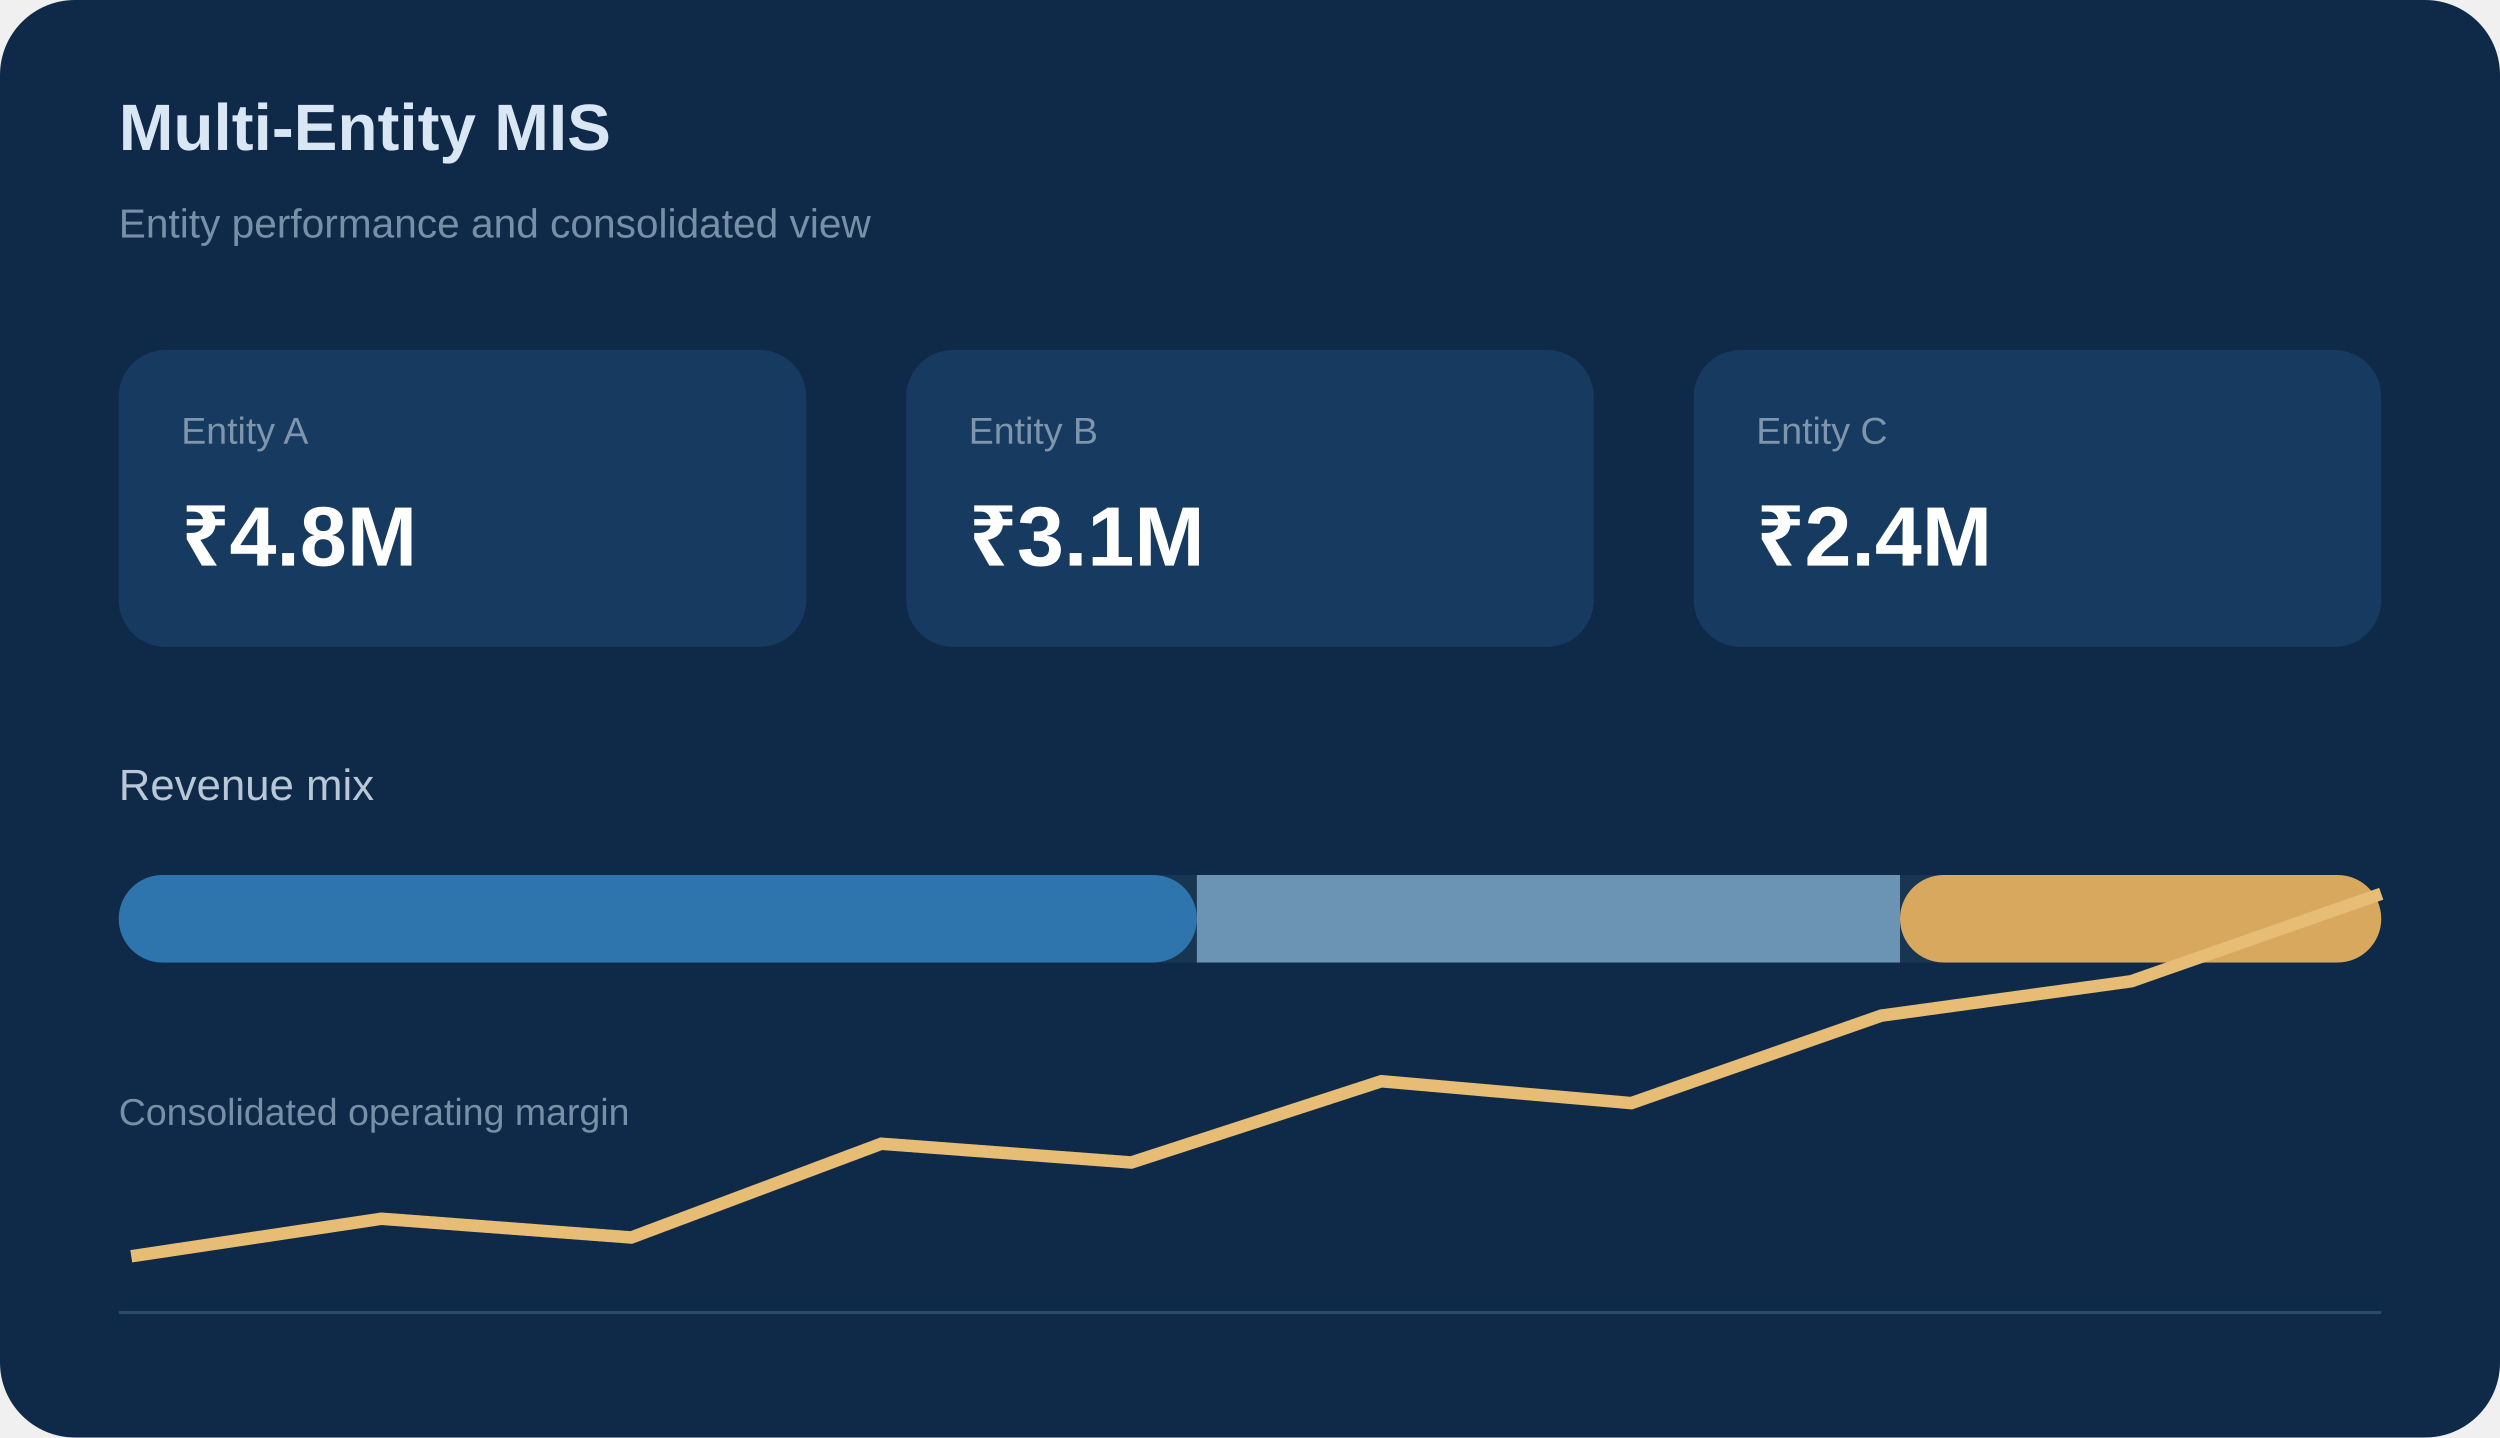
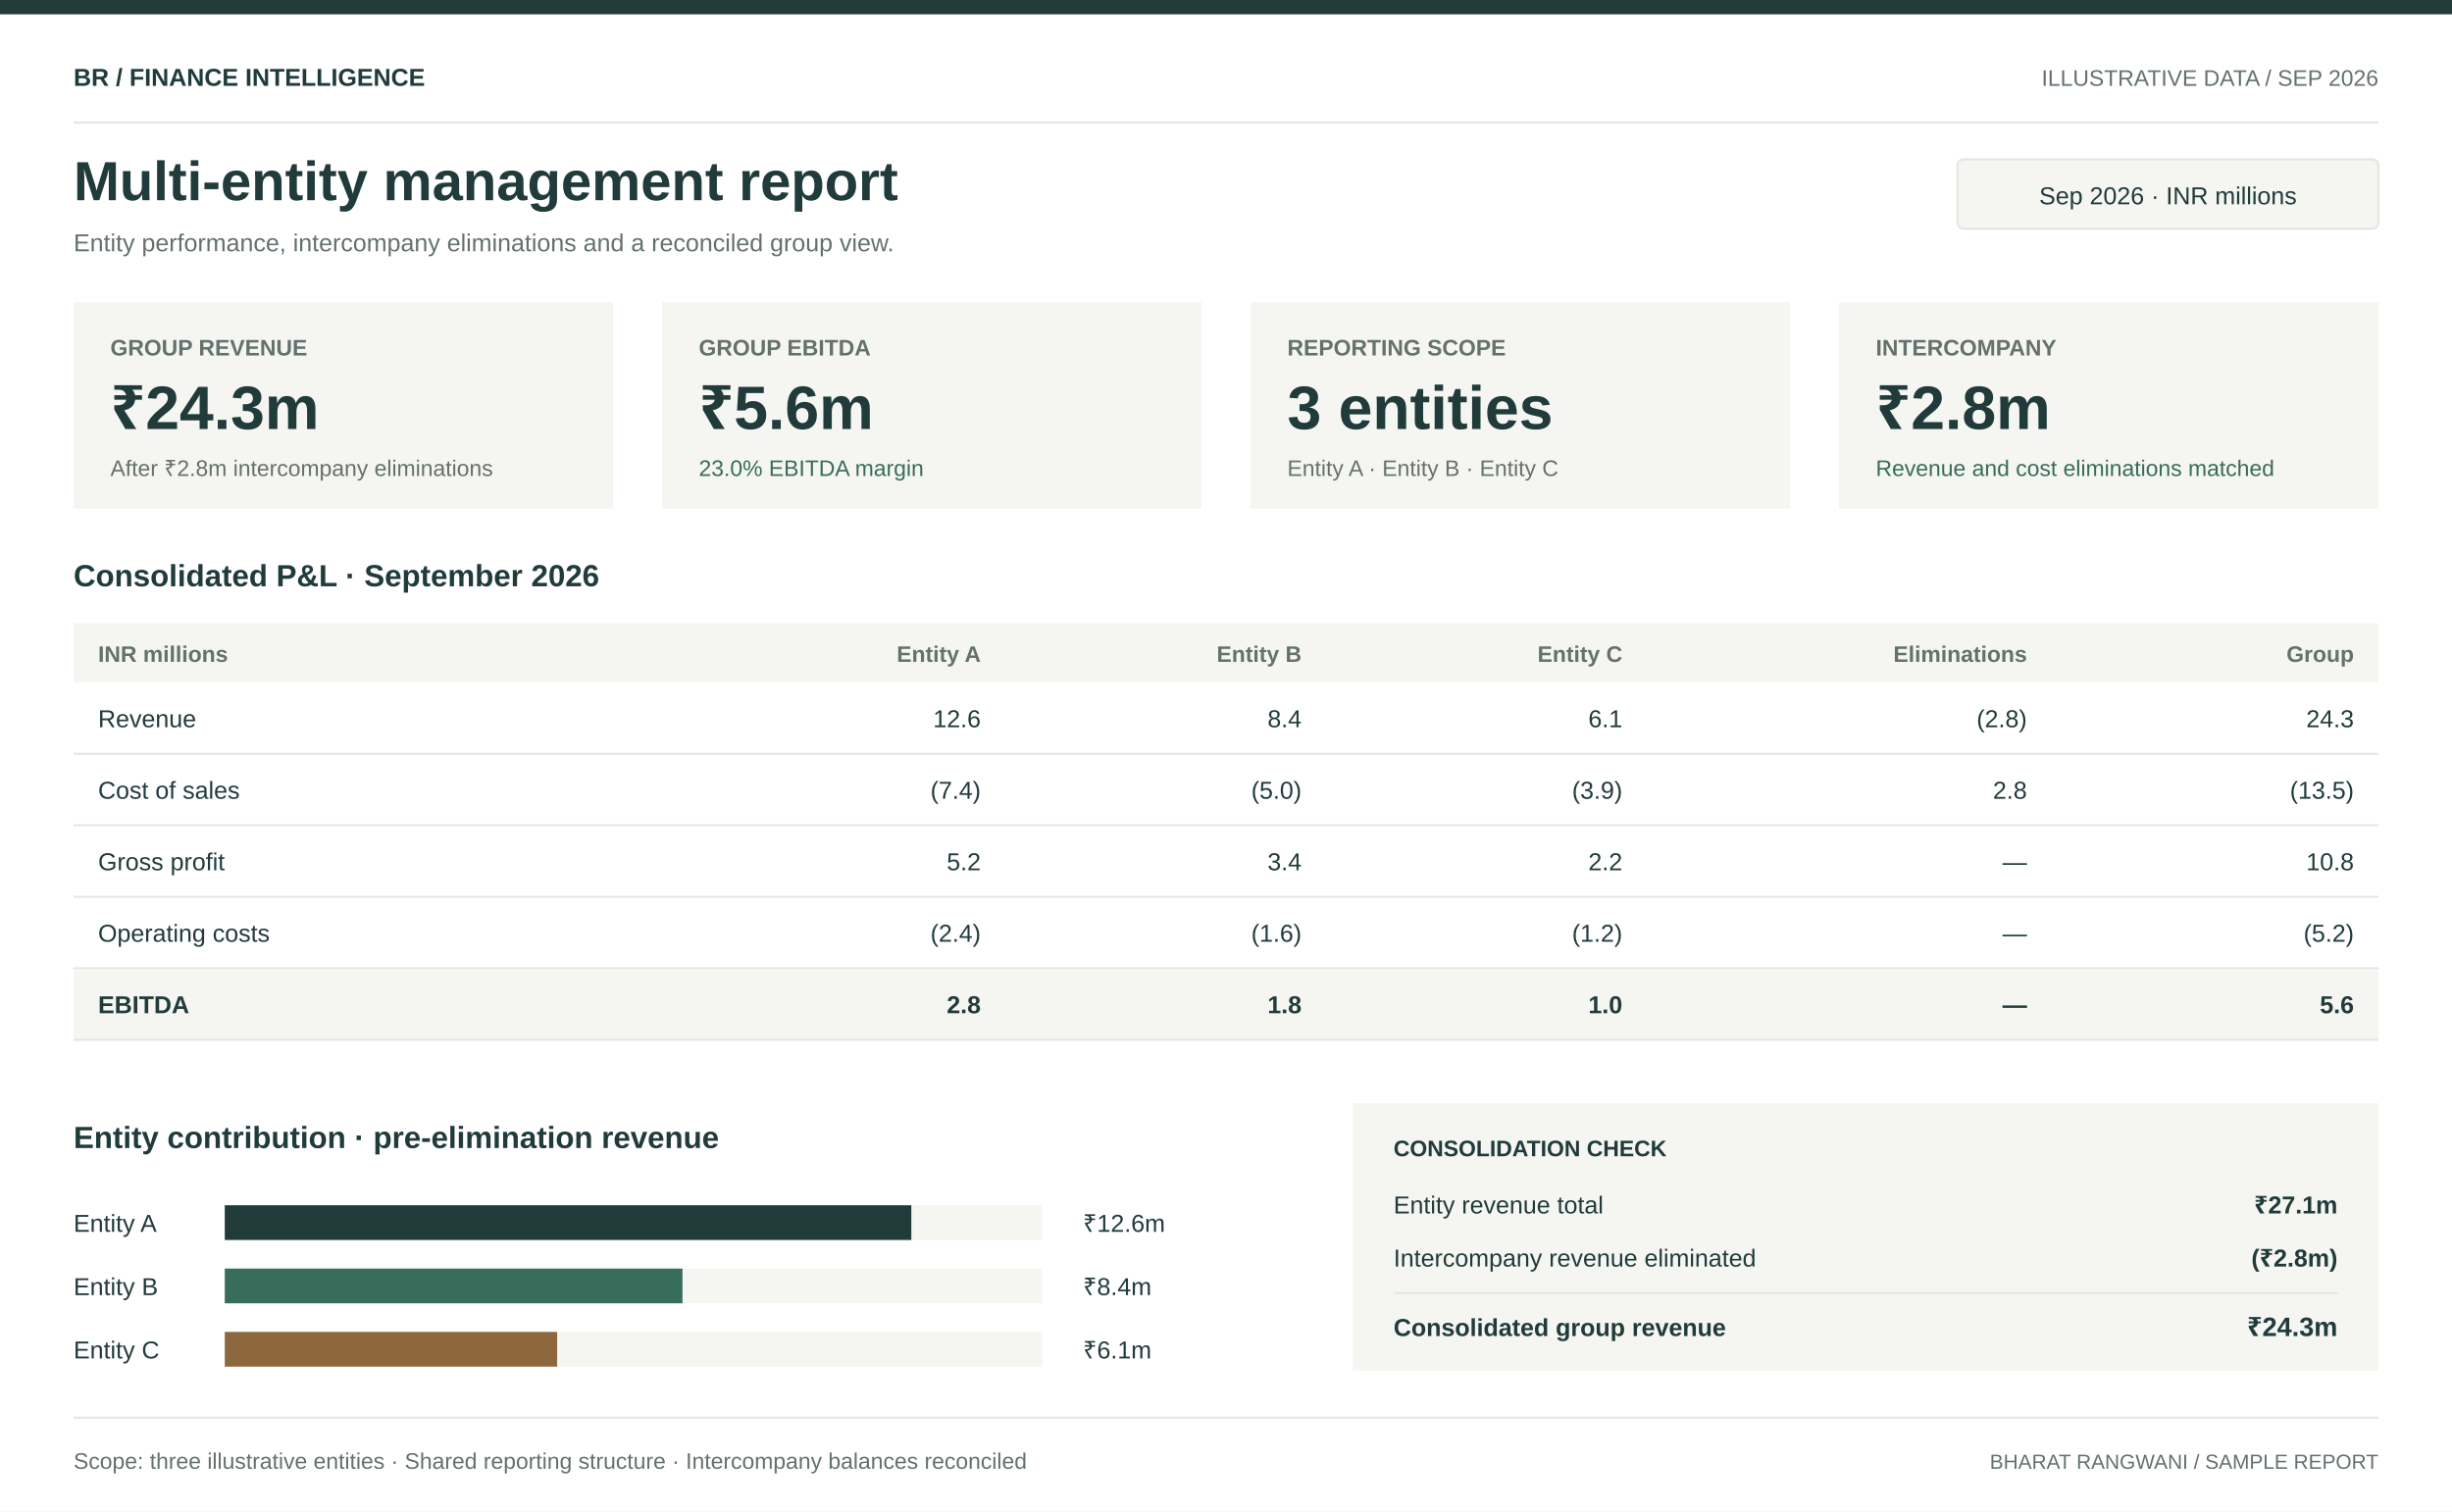
- <svg xmlns="http://www.w3.org/2000/svg" viewBox="0 0 800 460">
-   <rect width="800" height="460" rx="24" fill="#0f2a48" />
-   <text x="38" y="48" fill="#d9e6f3" font-family="Arial" font-size="21" font-weight="700">Multi-Entity MIS</text>
-   <text x="38" y="76" fill="#7890a7" font-family="Arial" font-size="13">Entity performance and consolidated view</text>
-   <g font-family="Arial">
-     <rect x="38" y="112" width="220" height="95" rx="15" fill="#173a60" />
-     <text x="58" y="142" fill="#7e95ab" font-size="12">Entity A</text>
-     <text x="58" y="181" fill="#fff" font-size="27" font-weight="700">₹4.8M</text>
-     <rect x="290" y="112" width="220" height="95" rx="15" fill="#173a60" />
-     <text x="310" y="142" fill="#7e95ab" font-size="12">Entity B</text>
-     <text x="310" y="181" fill="#fff" font-size="27" font-weight="700">₹3.1M</text>
-     <rect x="542" y="112" width="220" height="95" rx="15" fill="#173a60" />
-     <text x="562" y="142" fill="#7e95ab" font-size="12">Entity C</text>
-     <text x="562" y="181" fill="#fff" font-size="27" font-weight="700">₹2.4M</text>
+ <svg xmlns="http://www.w3.org/2000/svg" viewBox="0 0 1200 740" role="img">
+   <g font-family="Arial, sans-serif">
+     <rect x="0" y="0" width="1200" height="740" rx="0" fill="#fff" stroke="none" />
+     <rect x="0" y="0" width="1200" height="7" rx="0" fill="#213b3b" stroke="none" />
+     <text x="36" y="42" font-size="12" fill="#213b3b" font-weight="700" text-anchor="start">BR / FINANCE INTELLIGENCE</text>
+     <text x="1164" y="42" font-size="11" fill="#64716e" font-weight="400" text-anchor="end">ILLUSTRATIVE DATA  /  SEP 2026</text>
+     <line x1="36" y1="60" x2="1164" y2="60" stroke="#e3e7e1" stroke-width="1" stroke-dasharray="" />
+     <text x="36" y="98" font-size="27" fill="#213b3b" font-weight="600" text-anchor="start">Multi-entity management report</text>
+     <text x="36" y="123" font-size="12" fill="#64716e" font-weight="400" text-anchor="start">Entity performance, intercompany eliminations and a reconciled group view.</text>
+     <rect x="958" y="78" width="206" height="34" rx="3" fill="#f5f6f2" stroke="#e3e7e1" />
+     <text x="1061" y="100" font-size="12" fill="#213b3b" font-weight="400" text-anchor="middle">Sep 2026  ·  INR millions</text>
+     <rect x="36" y="148" width="264" height="101" rx="0" fill="#f5f6f2" stroke="none" />
+     <text x="54" y="174" font-size="11" fill="#64716e" font-weight="600" text-anchor="start">GROUP REVENUE</text>
+     <text x="54" y="210" font-size="30" fill="#213b3b" font-weight="600" text-anchor="start">₹24.3m</text>
+     <text x="54" y="233" font-size="11" fill="#64716e" font-weight="400" text-anchor="start">After ₹2.8m intercompany eliminations</text>
+     <rect x="324" y="148" width="264" height="101" rx="0" fill="#f5f6f2" stroke="none" />
+     <text x="342" y="174" font-size="11" fill="#64716e" font-weight="600" text-anchor="start">GROUP EBITDA</text>
+     <text x="342" y="210" font-size="30" fill="#213b3b" font-weight="600" text-anchor="start">₹5.6m</text>
+     <text x="342" y="233" font-size="11" fill="#386c5b" font-weight="400" text-anchor="start">23.0% EBITDA margin</text>
+     <rect x="612" y="148" width="264" height="101" rx="0" fill="#f5f6f2" stroke="none" />
+     <text x="630" y="174" font-size="11" fill="#64716e" font-weight="600" text-anchor="start">REPORTING SCOPE</text>
+     <text x="630" y="210" font-size="30" fill="#213b3b" font-weight="600" text-anchor="start">3 entities</text>
+     <text x="630" y="233" font-size="11" fill="#64716e" font-weight="400" text-anchor="start">Entity A · Entity B · Entity C</text>
+     <rect x="900" y="148" width="264" height="101" rx="0" fill="#f5f6f2" stroke="none" />
+     <text x="918" y="174" font-size="11" fill="#64716e" font-weight="600" text-anchor="start">INTERCOMPANY</text>
+     <text x="918" y="210" font-size="30" fill="#213b3b" font-weight="600" text-anchor="start">₹2.8m</text>
+     <text x="918" y="233" font-size="11" fill="#386c5b" font-weight="400" text-anchor="start">Revenue and cost eliminations matched</text>
+     <text x="36" y="287" font-size="15" fill="#213b3b" font-weight="600" text-anchor="start">Consolidated P&amp;L · September 2026</text>
+     <rect x="36" y="305" width="1128" height="29" rx="0" fill="#f5f6f2" stroke="none" />
+     <text x="48" y="324" font-size="11" fill="#64716e" font-weight="600" text-anchor="start">INR millions</text>
+     <text x="480" y="324" font-size="11" fill="#64716e" font-weight="600" text-anchor="end">Entity A</text>
+     <text x="637" y="324" font-size="11" fill="#64716e" font-weight="600" text-anchor="end">Entity B</text>
+     <text x="794" y="324" font-size="11" fill="#64716e" font-weight="600" text-anchor="end">Entity C</text>
+     <text x="992" y="324" font-size="11" fill="#64716e" font-weight="600" text-anchor="end">Eliminations</text>
+     <text x="1152" y="324" font-size="11" fill="#64716e" font-weight="600" text-anchor="end">Group</text>
+     <text x="48" y="356" font-size="12" fill="#213b3b" font-weight="400" text-anchor="start">Revenue</text>
+     <text x="480" y="356" font-size="12" fill="#213b3b" font-weight="400" text-anchor="end">12.6</text>
+     <text x="637" y="356" font-size="12" fill="#213b3b" font-weight="400" text-anchor="end">8.4</text>
+     <text x="794" y="356" font-size="12" fill="#213b3b" font-weight="400" text-anchor="end">6.1</text>
+     <text x="992" y="356" font-size="12" fill="#213b3b" font-weight="400" text-anchor="end">(2.8)</text>
+     <text x="1152" y="356" font-size="12" fill="#213b3b" font-weight="400" text-anchor="end">24.3</text>
+     <line x1="36" y1="369" x2="1164" y2="369" stroke="#e3e7e1" stroke-width="1" stroke-dasharray="" />
+     <text x="48" y="391" font-size="12" fill="#213b3b" font-weight="400" text-anchor="start">Cost of sales</text>
+     <text x="480" y="391" font-size="12" fill="#213b3b" font-weight="400" text-anchor="end">(7.4)</text>
+     <text x="637" y="391" font-size="12" fill="#213b3b" font-weight="400" text-anchor="end">(5.0)</text>
+     <text x="794" y="391" font-size="12" fill="#213b3b" font-weight="400" text-anchor="end">(3.9)</text>
+     <text x="992" y="391" font-size="12" fill="#213b3b" font-weight="400" text-anchor="end">2.8</text>
+     <text x="1152" y="391" font-size="12" fill="#213b3b" font-weight="400" text-anchor="end">(13.5)</text>
+     <line x1="36" y1="404" x2="1164" y2="404" stroke="#e3e7e1" stroke-width="1" stroke-dasharray="" />
+     <text x="48" y="426" font-size="12" fill="#213b3b" font-weight="400" text-anchor="start">Gross profit</text>
+     <text x="480" y="426" font-size="12" fill="#213b3b" font-weight="400" text-anchor="end">5.2</text>
+     <text x="637" y="426" font-size="12" fill="#213b3b" font-weight="400" text-anchor="end">3.4</text>
+     <text x="794" y="426" font-size="12" fill="#213b3b" font-weight="400" text-anchor="end">2.2</text>
+     <text x="992" y="426" font-size="12" fill="#213b3b" font-weight="400" text-anchor="end">—</text>
+     <text x="1152" y="426" font-size="12" fill="#213b3b" font-weight="400" text-anchor="end">10.8</text>
+     <line x1="36" y1="439" x2="1164" y2="439" stroke="#e3e7e1" stroke-width="1" stroke-dasharray="" />
+     <text x="48" y="461" font-size="12" fill="#213b3b" font-weight="400" text-anchor="start">Operating costs</text>
+     <text x="480" y="461" font-size="12" fill="#213b3b" font-weight="400" text-anchor="end">(2.4)</text>
+     <text x="637" y="461" font-size="12" fill="#213b3b" font-weight="400" text-anchor="end">(1.6)</text>
+     <text x="794" y="461" font-size="12" fill="#213b3b" font-weight="400" text-anchor="end">(1.2)</text>
+     <text x="992" y="461" font-size="12" fill="#213b3b" font-weight="400" text-anchor="end">—</text>
+     <text x="1152" y="461" font-size="12" fill="#213b3b" font-weight="400" text-anchor="end">(5.2)</text>
+     <line x1="36" y1="474" x2="1164" y2="474" stroke="#e3e7e1" stroke-width="1" stroke-dasharray="" />
+     <rect x="36" y="475" width="1128" height="34" rx="0" fill="#f5f6f2" stroke="none" />
+     <text x="48" y="496" font-size="12" fill="#213b3b" font-weight="600" text-anchor="start">EBITDA</text>
+     <text x="480" y="496" font-size="12" fill="#213b3b" font-weight="600" text-anchor="end">2.8</text>
+     <text x="637" y="496" font-size="12" fill="#213b3b" font-weight="600" text-anchor="end">1.8</text>
+     <text x="794" y="496" font-size="12" fill="#213b3b" font-weight="600" text-anchor="end">1.0</text>
+     <text x="992" y="496" font-size="12" fill="#213b3b" font-weight="600" text-anchor="end">—</text>
+     <text x="1152" y="496" font-size="12" fill="#213b3b" font-weight="600" text-anchor="end">5.6</text>
+     <line x1="36" y1="509" x2="1164" y2="509" stroke="#e3e7e1" stroke-width="1" stroke-dasharray="" />
+     <text x="36" y="562" font-size="15" fill="#213b3b" font-weight="600" text-anchor="start">Entity contribution · pre-elimination revenue</text>
+     <text x="36" y="603" font-size="12" fill="#213b3b" font-weight="400" text-anchor="start">Entity A</text>
+     <rect x="110" y="590" width="400" height="17" rx="0" fill="#f5f6f2" stroke="none" />
+     <rect x="110" y="590" width="336.0" height="17" rx="0" fill="#213b3b" stroke="none" />
+     <text x="530" y="603" font-size="12" fill="#213b3b" font-weight="400" text-anchor="start">₹12.6m</text>
+     <text x="36" y="634" font-size="12" fill="#213b3b" font-weight="400" text-anchor="start">Entity B</text>
+     <rect x="110" y="621" width="400" height="17" rx="0" fill="#f5f6f2" stroke="none" />
+     <rect x="110" y="621" width="224.0" height="17" rx="0" fill="#386c5b" stroke="none" />
+     <text x="530" y="634" font-size="12" fill="#213b3b" font-weight="400" text-anchor="start">₹8.4m</text>
+     <text x="36" y="665" font-size="12" fill="#213b3b" font-weight="400" text-anchor="start">Entity C</text>
+     <rect x="110" y="652" width="400" height="17" rx="0" fill="#f5f6f2" stroke="none" />
+     <rect x="110" y="652" width="162.667" height="17" rx="0" fill="#8d683e" stroke="none" />
+     <text x="530" y="665" font-size="12" fill="#213b3b" font-weight="400" text-anchor="start">₹6.1m</text>
+     <rect x="662" y="540" width="502" height="131" rx="0" fill="#f5f6f2" stroke="none" />
+     <text x="682" y="566" font-size="11" fill="#213b3b" font-weight="600" text-anchor="start">CONSOLIDATION CHECK</text>
+     <text x="682" y="594" font-size="12" fill="#213b3b" font-weight="400" text-anchor="start">Entity revenue total</text>
+     <text x="1144" y="594" font-size="12" fill="#213b3b" font-weight="600" text-anchor="end">₹27.1m</text>
+     <text x="682" y="620" font-size="12" fill="#213b3b" font-weight="400" text-anchor="start">Intercompany revenue eliminated</text>
+     <text x="1144" y="620" font-size="12" fill="#213b3b" font-weight="600" text-anchor="end">(₹2.8m)</text>
+     <line x1="682" y1="633" x2="1144" y2="633" stroke="#e3e7e1" stroke-width="1" stroke-dasharray="" />
+     <text x="682" y="654" font-size="12" fill="#213b3b" font-weight="600" text-anchor="start">Consolidated group revenue</text>
+     <text x="1144" y="654" font-size="13" fill="#213b3b" font-weight="600" text-anchor="end">₹24.3m</text>
+     <line x1="36" y1="694" x2="1164" y2="694" stroke="#e3e7e1" stroke-width="1" stroke-dasharray="" />
+     <text x="36" y="719" font-size="11" fill="#64716e" font-weight="400" text-anchor="start">Scope: three illustrative entities · Shared reporting structure · Intercompany balances reconciled</text>
+     <text x="1164" y="719" font-size="10" fill="#64716e" font-weight="400" text-anchor="end">BHARAT RANGWANI  /  SAMPLE REPORT</text>
  </g>
-   <text x="38" y="256" fill="#b8c8d7" font-family="Arial" font-size="14">Revenue mix</text>
-   <rect x="38" y="280" width="724" height="28" rx="14" fill="#183651" />
-   <rect x="38" y="280" width="345" height="28" rx="14" fill="#2f75ad" />
-   <rect x="383" y="280" width="225" height="28" fill="#6a93b4" />
-   <rect x="608" y="280" width="154" height="28" rx="14" fill="#d8a85f" />
-   <text x="38" y="360" fill="#7890a7" font-family="Arial" font-size="12">Consolidated operating margin</text>
-   <polyline points="42,402 122,390 202,396 282,366 362,372 442,346 522,353 602,325 682,314 762,286" fill="none" stroke="#e7bd76" stroke-width="4" />
-   <line x1="38" y1="420" x2="762" y2="420" stroke="#2b4b66" stroke-width="1" />
</svg>
